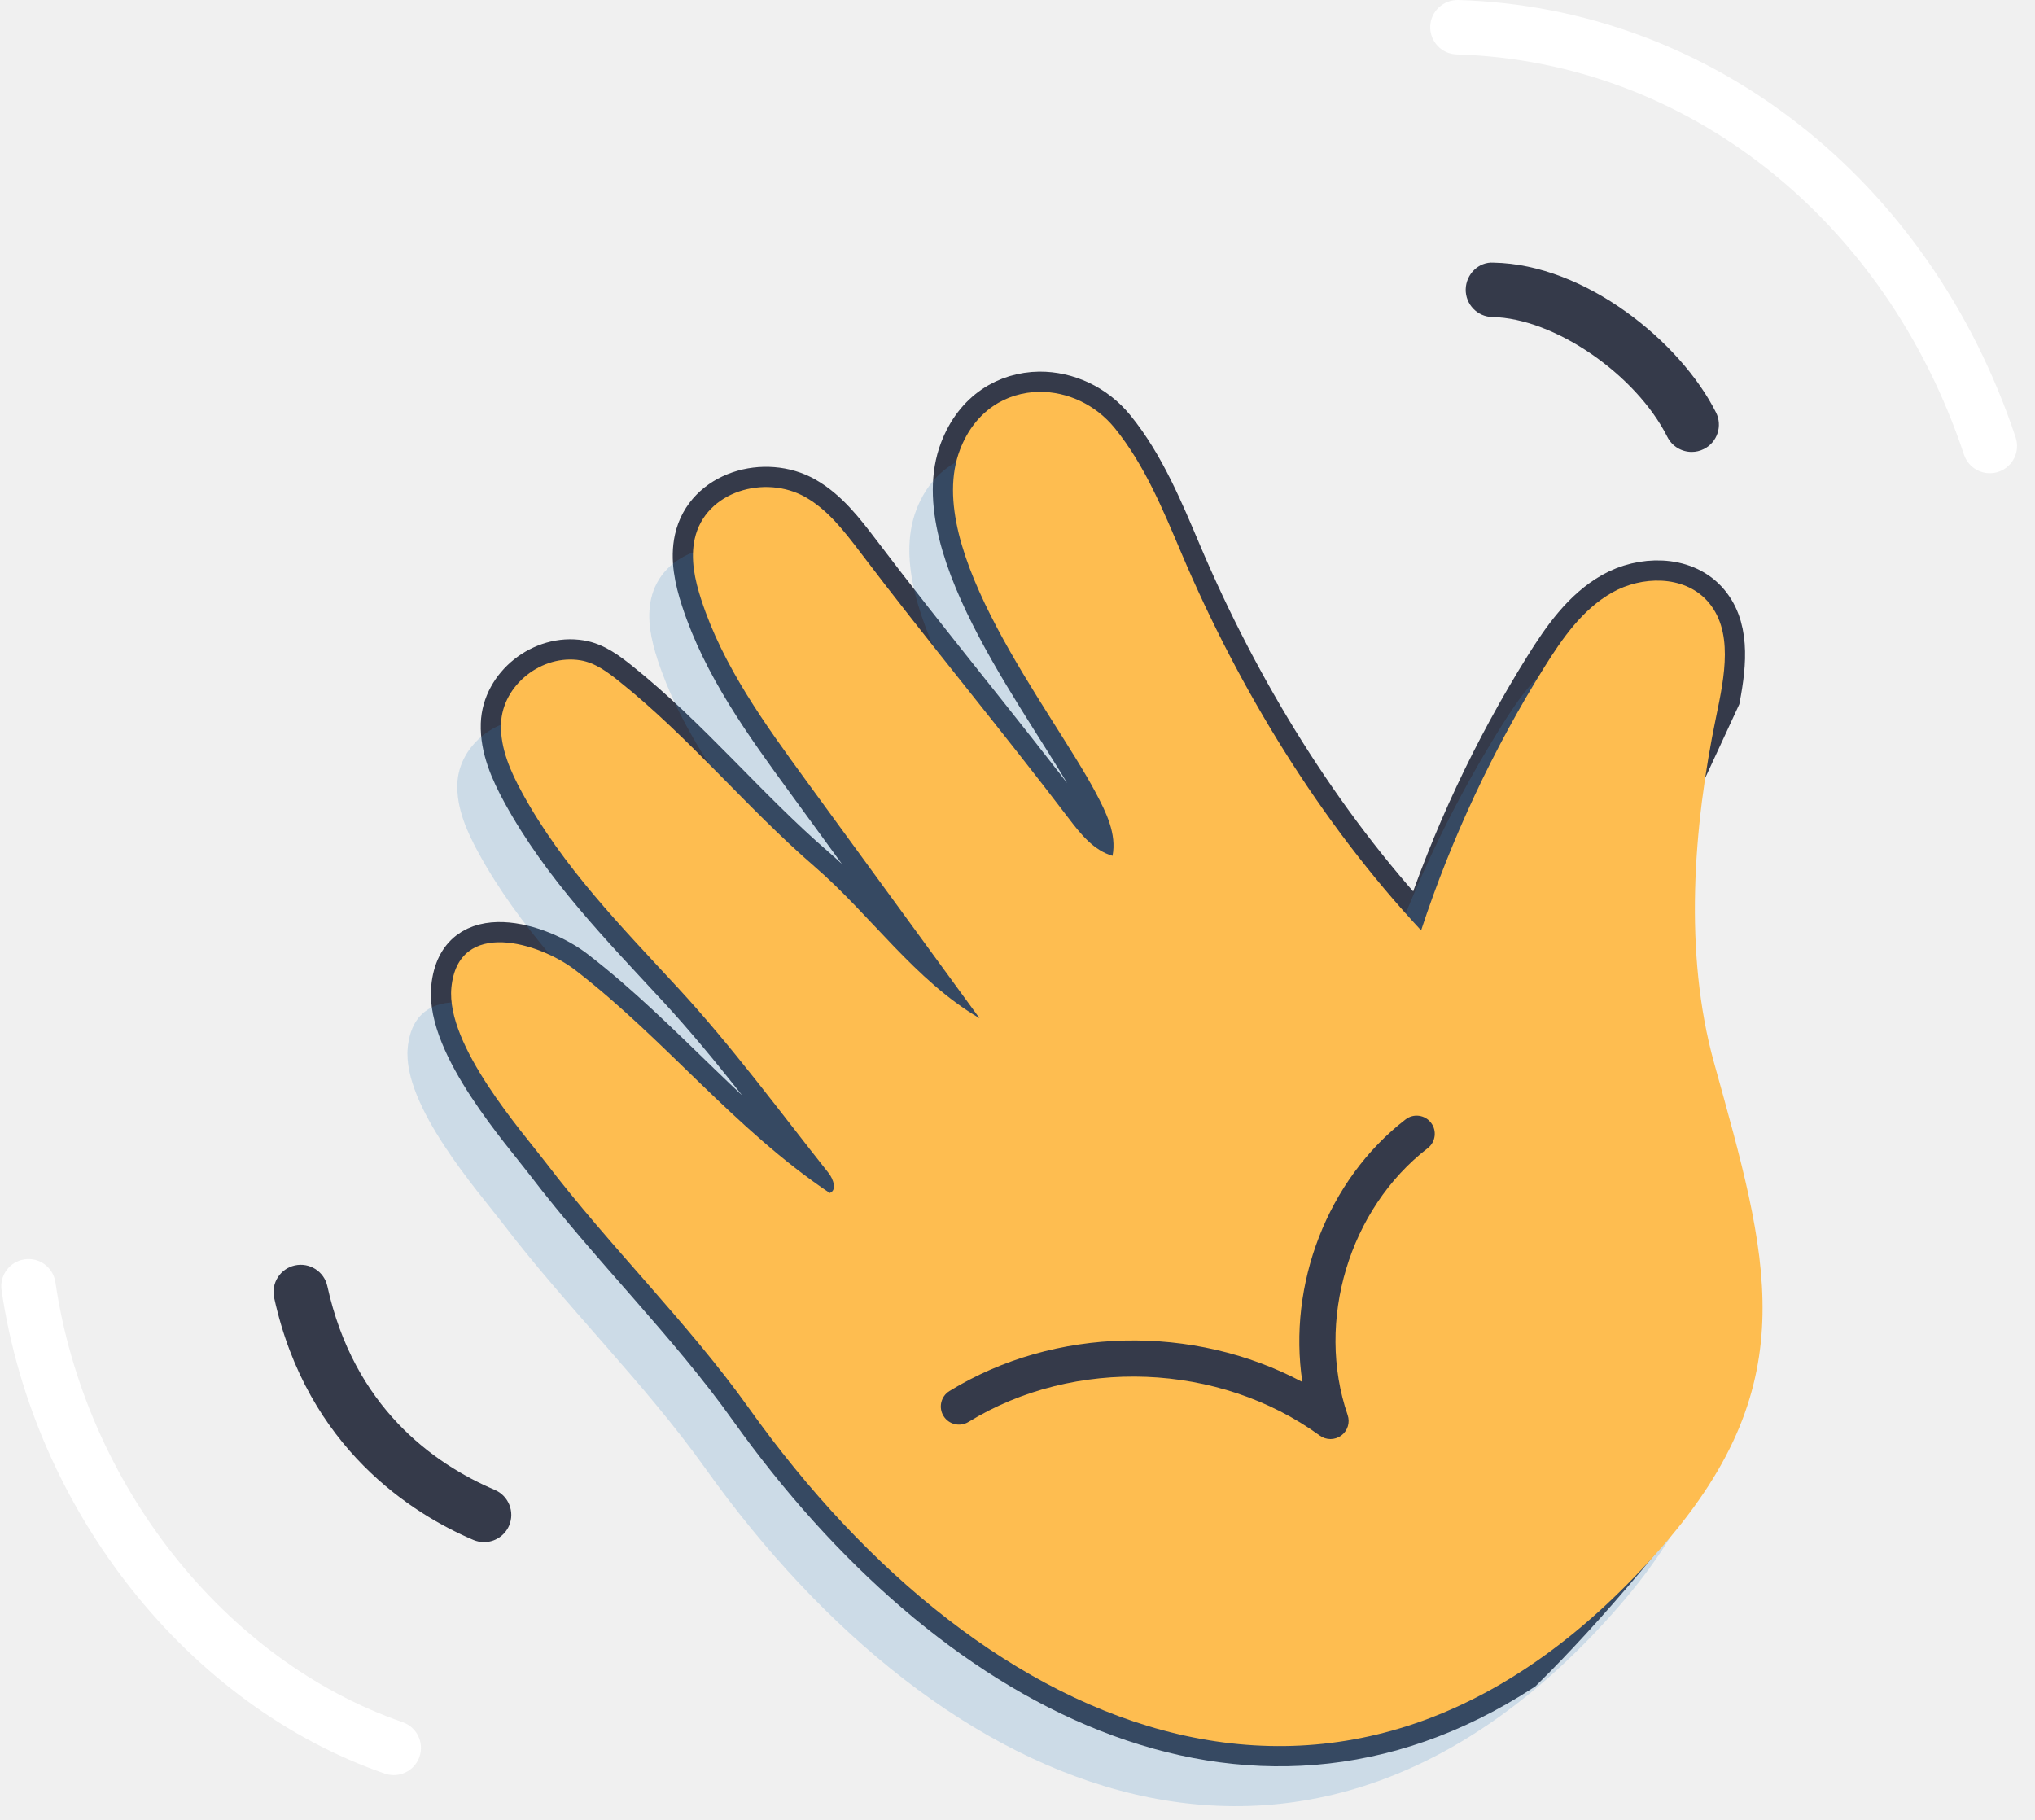
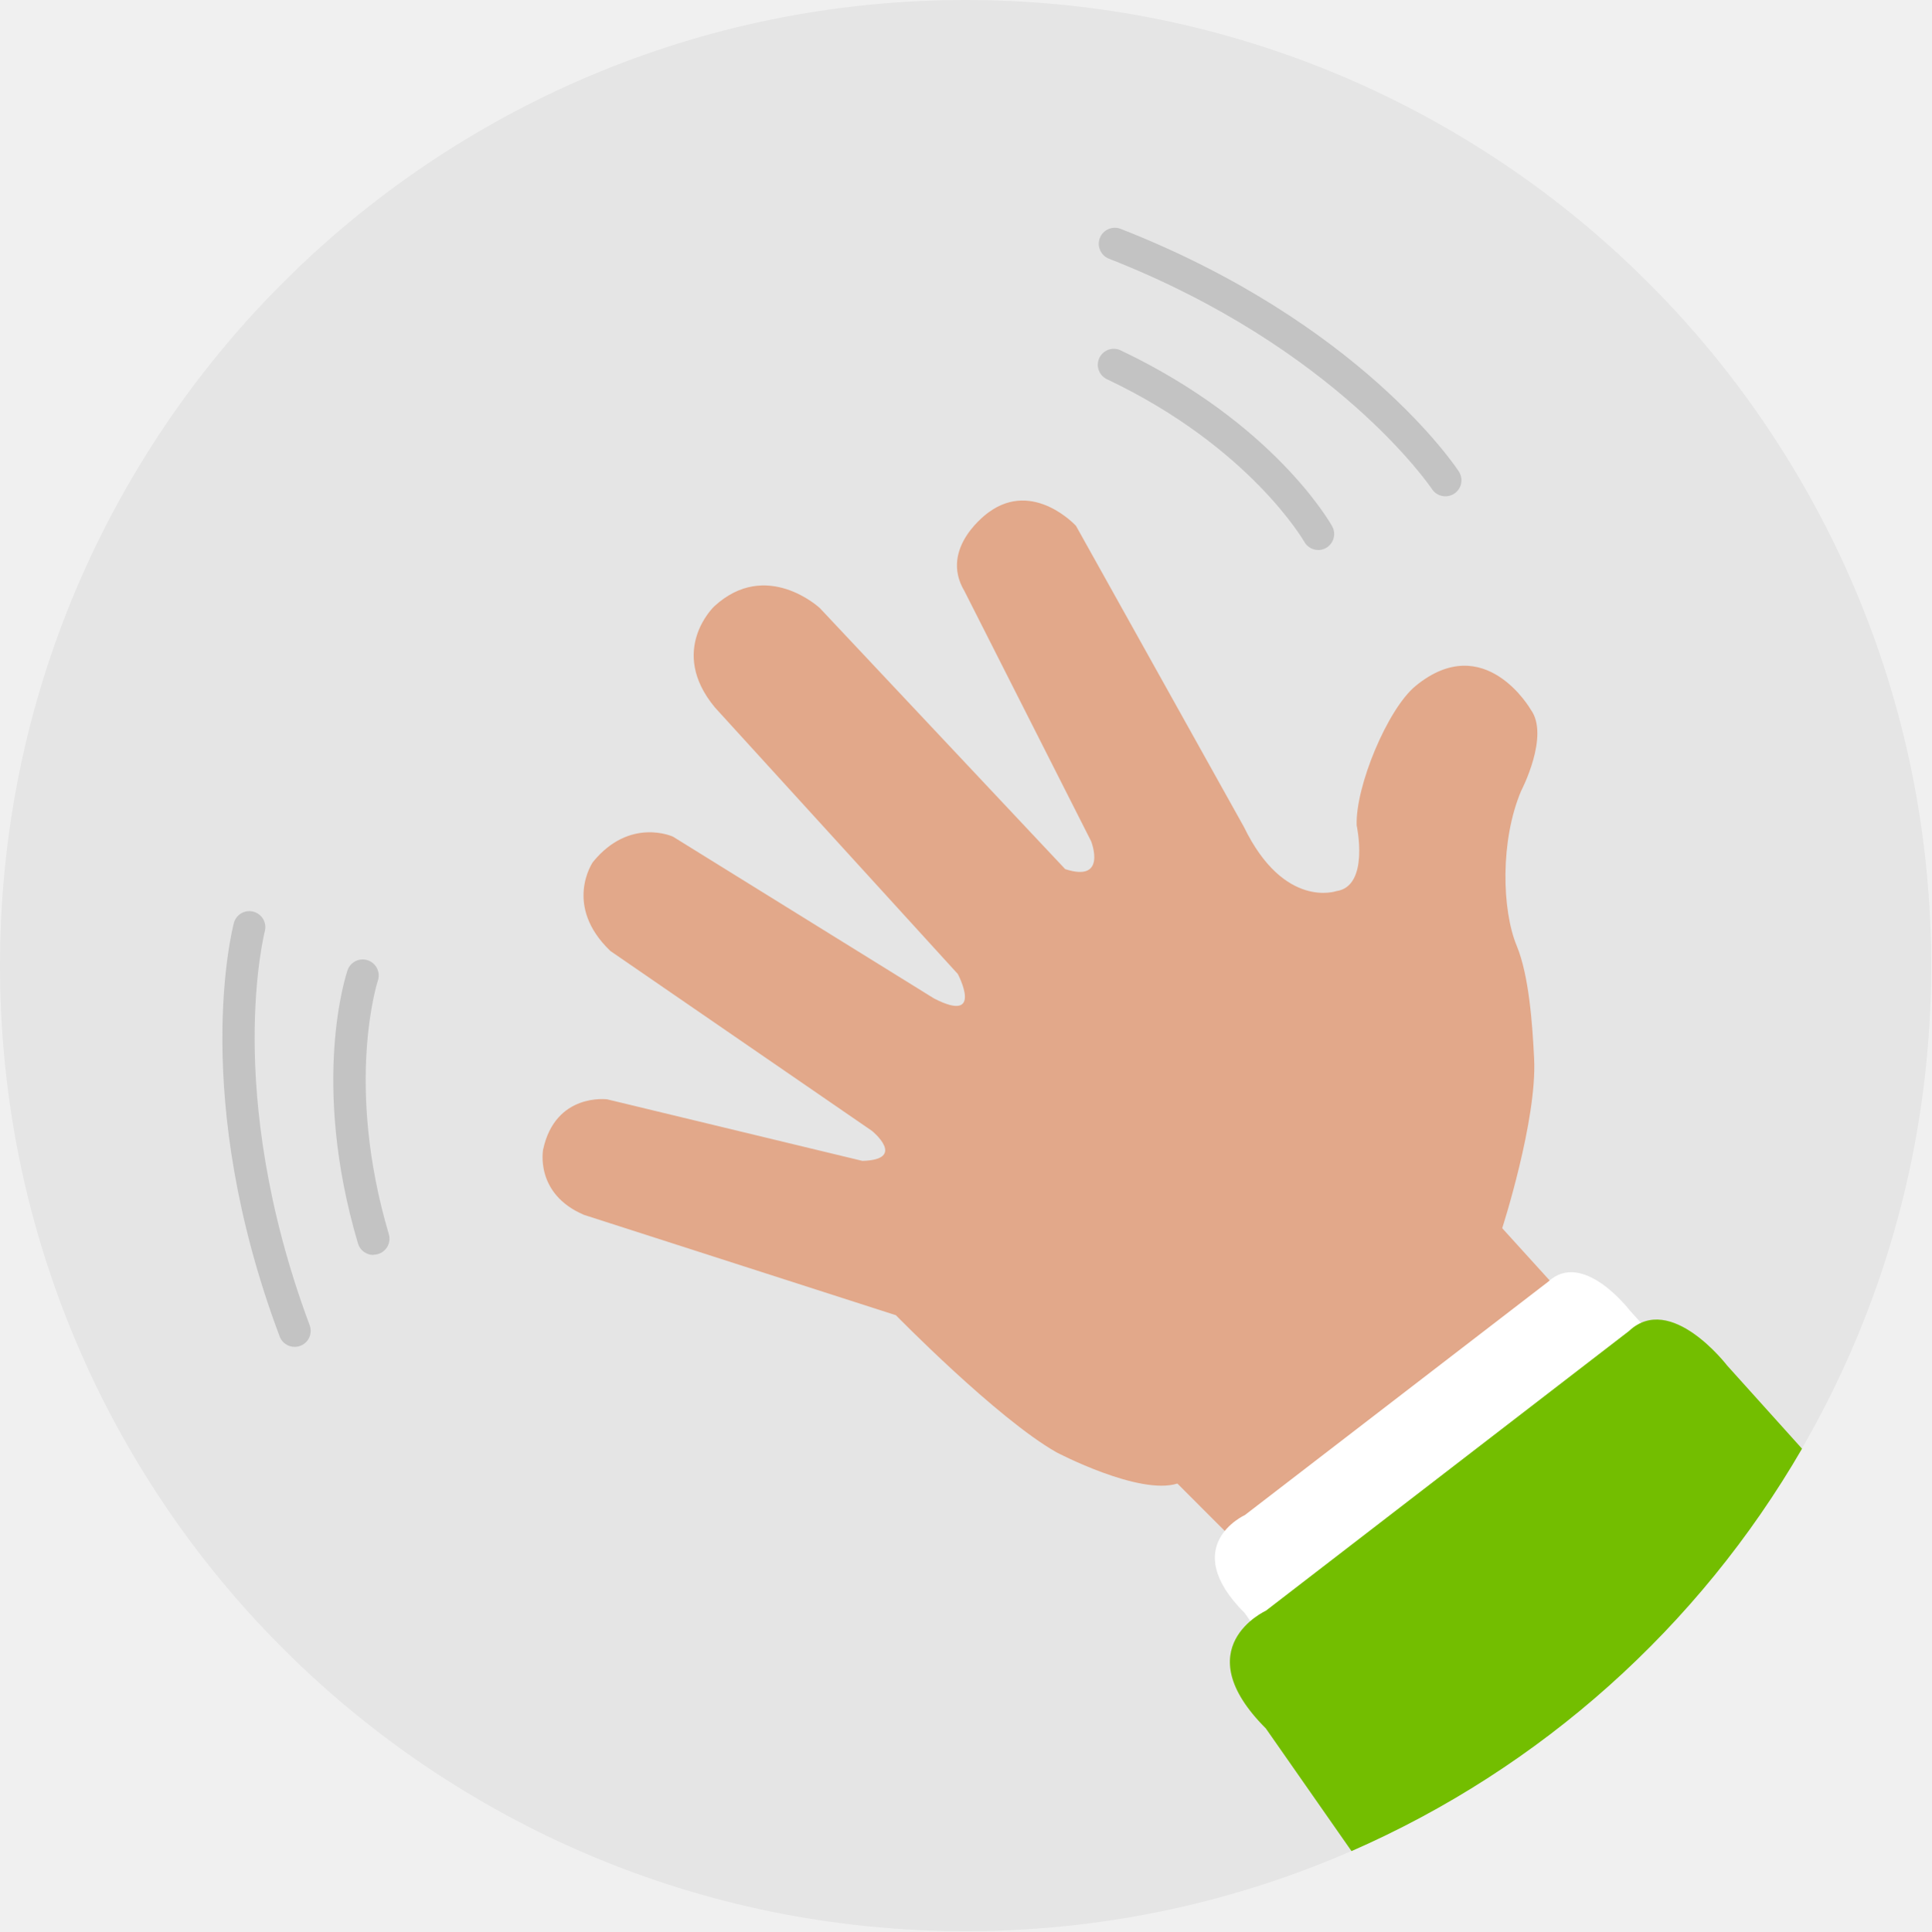
- <svg xmlns="http://www.w3.org/2000/svg" width="151px" height="135px" viewBox="0 0 151 135" version="1.1">
-   <g id="02_Zugang-anonym---RS" stroke="none" stroke-width="1" fill="none" fill-rule="evenodd">
-     <g id="Zugang_anonym_5" transform="translate(-908, -414)">
-       <g id="Group-6" transform="translate(908.0941, 414)">
-         <path d="M77.03,29.077 C79.082,29.061 81.184,29.997 82.627,31.775 C84.832,34.486 86.227,37.885 87.58,41.074 C91.861,51.158 97.833,60.963 105.354,69.039 C107.608,62.193 110.687,55.619 114.501,49.503 C115.836,47.363 117.338,45.205 119.536,43.966 C121.732,42.726 124.804,42.69 126.53,44.528 C128.279,46.392 128.021,49.187 127.527,51.795 C125.651,55.864 123.32,60.885 120.535,66.857 L120.535,66.857 L125.226,101 C127.502,104.314 125.938,109.181 120.535,115.602 C117.81,118.84 115.258,121.629 112.88,123.97 C92.454,137.259 70.334,125.345 55.491,104.516 C51.003,98.213 45.157,92.502 40.407,86.272 C38.691,84.023 32.982,77.585 33.399,73.288 C33.911,68.074 39.972,69.965 42.599,71.992 C49.27,77.135 54.395,83.782 61.469,88.524 C62.021,88.34 61.753,87.506 61.393,87.051 C57.731,82.431 54.201,77.627 50.214,73.308 C46.003,68.749 41.66,64.328 38.654,58.833 C37.788,57.25 37.02,55.523 37.081,53.718 C37.178,50.831 40.12,48.525 42.984,49.001 C44.068,49.181 44.988,49.872 45.847,50.557 C51.102,54.753 55.316,59.955 60.365,64.318 C61.687,65.459 62.923,66.734 64.151,68.031 L65.07,69.006 C67.372,71.447 69.709,73.872 72.588,75.558 C68.298,69.68 64.008,63.801 59.719,57.922 C56.654,53.722 53.544,49.432 51.937,44.49 C51.463,43.037 51.125,41.48 51.455,39.987 C52.239,36.434 56.693,35.191 59.677,36.894 C61.332,37.839 62.533,39.397 63.688,40.914 C68.774,47.631 74.113,54.034 79.201,60.721 C80.081,61.879 81.059,63.104 82.456,63.508 C82.781,61.882 81.977,60.265 81.199,58.8 C77.924,52.638 68.296,40.798 71.139,33.37 C72.254,30.458 74.589,29.11 77.03,29.077 Z" id="Combined-Shape" stroke="#353A4A" stroke-width="3" />
-         <path d="M123.847,83.303 C121.595,75.174 122.312,65.795 124.007,57.642 C124.622,54.686 125.356,51.188 123.291,48.986 C121.564,47.148 118.493,47.185 116.297,48.425 C114.099,49.663 112.597,51.822 111.262,53.962 C107.447,60.078 104.369,66.651 102.115,73.497 C94.593,65.422 88.622,55.617 84.341,45.532 C82.988,42.344 81.593,38.945 79.388,36.233 C77.945,34.456 75.843,33.52 73.791,33.536 C71.35,33.568 69.015,34.916 67.9,37.829 C65.057,45.256 74.685,57.096 77.96,63.258 C78.738,64.723 79.542,66.34 79.217,67.967 C77.82,67.563 76.842,66.338 75.961,65.18 C70.874,58.493 65.535,52.09 60.449,45.372 C59.294,43.856 58.093,42.298 56.438,41.353 C53.454,39.649 49,40.892 48.216,44.446 C47.886,45.939 48.224,47.496 48.698,48.948 C50.305,53.89 53.415,58.18 56.48,62.38 C60.768,68.259 65.058,74.138 69.349,80.017 C64.551,77.206 61.257,72.345 57.126,68.776 C52.077,64.413 47.863,59.212 42.608,55.016 C41.749,54.331 40.829,53.64 39.745,53.459 C36.881,52.984 33.939,55.289 33.842,58.176 C33.781,59.982 34.549,61.708 35.415,63.292 C38.421,68.787 42.764,73.208 46.975,77.767 C50.962,82.085 54.492,86.89 58.153,91.51 C58.514,91.965 58.782,92.798 58.23,92.983 C51.156,88.24 46.031,81.594 39.36,76.45 C36.733,74.424 30.672,72.533 30.16,77.747 C29.743,82.044 35.452,88.481 37.168,90.73 C41.918,96.961 47.764,102.671 52.252,108.974 C69.68,133.431 97.142,145.597 120.113,119.103 C130.713,106.876 127.825,97.661 123.847,83.303" id="Fill-3" fill-opacity="0.2" fill="#3F88C5" fill-rule="nonzero" />
-         <path d="M127.086,78.844 C124.835,70.715 125.551,61.336 127.246,53.183 C127.862,50.227 128.595,46.729 126.53,44.528 C124.804,42.69 121.732,42.726 119.536,43.966 C117.338,45.205 115.836,47.363 114.501,49.503 C110.687,55.619 107.608,62.193 105.354,69.039 C97.833,60.963 91.861,51.158 87.58,41.074 C86.227,37.885 84.832,34.486 82.627,31.775 C81.184,29.997 79.082,29.061 77.03,29.077 C74.589,29.11 72.254,30.458 71.139,33.37 C68.296,40.798 77.924,52.638 81.199,58.8 C81.977,60.265 82.781,61.882 82.456,63.508 C81.059,63.104 80.081,61.879 79.201,60.721 C74.113,54.034 68.774,47.631 63.688,40.914 C62.533,39.397 61.332,37.839 59.677,36.894 C56.693,35.191 52.239,36.434 51.455,39.987 C51.125,41.48 51.463,43.037 51.937,44.49 C53.544,49.432 56.654,53.722 59.719,57.922 C64.008,63.801 68.298,69.68 72.588,75.558 C67.79,72.747 64.496,67.886 60.365,64.318 C55.316,59.955 51.102,54.753 45.847,50.557 C44.988,49.872 44.068,49.181 42.984,49.001 C40.12,48.525 37.178,50.831 37.081,53.718 C37.02,55.523 37.788,57.25 38.654,58.833 C41.66,64.328 46.003,68.749 50.214,73.308 C54.201,77.627 57.731,82.431 61.393,87.051 C61.753,87.506 62.021,88.34 61.469,88.524 C54.395,83.782 49.27,77.135 42.599,71.992 C39.972,69.965 33.911,68.074 33.399,73.288 C32.982,77.585 38.691,84.023 40.407,86.272 C45.157,92.502 51.003,98.213 55.491,104.516 C72.919,128.973 100.381,141.139 123.352,114.644 C133.952,102.418 131.064,93.202 127.086,78.844" id="Fill-3" fill="#FEBD50" />
-         <path d="M98.63,106.787 C98.352,106.787 98.075,106.701 97.838,106.529 C90.363,101.093 79.645,100.677 71.769,105.516 C71.135,105.904 70.305,105.707 69.916,105.073 C69.527,104.44 69.725,103.611 70.359,103.222 C78.169,98.421 88.494,98.26 96.543,102.551 C95.448,95.336 98.386,87.555 104.199,83.069 C104.785,82.613 105.632,82.722 106.087,83.312 C106.541,83.9 106.433,84.746 105.843,85.201 C100.01,89.705 97.511,98.032 99.903,105.003 C100.095,105.558 99.903,106.175 99.431,106.523 C99.193,106.698 98.911,106.787 98.63,106.787" id="Fill-4" fill="#353A4A" />
-         <path d="M35.823,114.434 C35.559,114.434 35.29,114.382 35.031,114.273 C30.565,112.367 22.704,107.498 20.249,96.305 C20.011,95.215 20.7,94.139 21.79,93.9 C22.878,93.664 23.956,94.349 24.196,95.44 C26.158,104.392 32.034,108.601 36.616,110.556 C37.642,110.994 38.119,112.18 37.683,113.206 C37.354,113.974 36.608,114.434 35.823,114.434" id="Fill-5" fill="#353A4A" />
-         <path d="M29.122,131.724 C28.902,131.724 28.68,131.687 28.46,131.612 C13.857,126.558 2.429,112.144 0.022,95.742 C-0.14,94.638 0.623,93.611 1.726,93.45 C2.825,93.282 3.857,94.05 4.018,95.155 C6.213,110.104 16.566,123.222 29.781,127.795 C30.836,128.16 31.394,129.309 31.03,130.364 C30.74,131.199 29.958,131.724 29.122,131.724" id="Fill-6" fill="#FFFFFF" />
-         <path d="M125.432,33.536 C124.693,33.536 123.981,33.128 123.627,32.422 C121.286,27.766 115.222,23.611 110.646,23.527 C109.531,23.507 108.644,22.587 108.663,21.471 C108.684,20.356 109.616,19.417 110.72,19.489 C117.531,19.611 124.596,25.356 127.235,30.607 C127.736,31.605 127.335,32.818 126.339,33.319 C126.048,33.466 125.738,33.536 125.432,33.536" id="Fill-7" fill="#353A4A" />
-         <path d="M147.553,35.115 C146.706,35.115 145.919,34.581 145.637,33.734 C139.796,16.21 125.018,4.554 107.988,4.039 C106.873,4.004 105.997,3.073 106.03,1.958 C106.065,0.843 107.002,-0.021 108.111,0 C126.853,0.569 143.087,13.308 149.469,32.457 C149.822,33.516 149.25,34.659 148.192,35.012 C147.98,35.083 147.765,35.115 147.553,35.115" id="Fill-8" fill="#FFFFFF" />
-       </g>
+ <svg xmlns="http://www.w3.org/2000/svg" viewBox="0 0 566.93 566.93">
+   <g id="b1b5b6f5-4183-4b53-95d5-540d5fdb55aa" data-name="Copy">
+     <g style="opacity:0.05">
+       <circle cx="283.46" cy="283.46" r="283.46" />
    </g>
+     <path d="M457.33,378.55l-16.34-18s10.27-31.76,9.37-49.76c-.49-9.94-1.47-24.37-5.11-33.15-4.36-10.51-4.88-30.89,1.3-45.47,0,0,8.47-16.17,2.82-23.86,0,0-13.48-23.52-33.74-7-8.3,6.76-17.79,29.67-17.36,41,0,0,3.88,17.92-6,19.29,0,0-15.34,5.37-27.09-18.83l-49.31-88.4s-12.45-13.61-25.61-4c0,0-14.82,10.31-7.12,23.18l37.16,73.38s4.88,12.28-7.6,8.21L240.66,178.5s-15.68-14.61-31-.49c0,0-13.69,12.92.21,29.67l71.31,78.25s7.87,14.84-7,7.17l-76.62-47.49s-12.68-5.88-23.53,7.48c0,0-8.79,12.72,5.15,26.08L256,332s10.34,8.42-2.84,8.79l-74.92-18.07s-15.18-2-18.8,14.72c0,0-2.56,13,12,19.2L263,386.1s29.65,30.32,47.15,40.25c0,0,24.24,12.74,35.49,9.16L370.8,460.7Z" style="fill:#e2a88a" />
+     <path d="M454.45,376.29l-89,68.47s-19.84,9,0,28.83l34,48.57,118-94.29-39-43.17S464.67,366.68,454.45,376.29Z" style="fill:#fff" />
+     <path d="M529,425.28l-22-24.44s-16.57-21.61-28.81-10.09l-106.58,82.1s-23.76,10.8,0,34.56l25.14,36A284.61,284.61,0,0,0,529,425.28Z" style="fill:#73be00" />
+     <path d="M86.49,395.39a4.71,4.71,0,0,1-4.4-3.05C55.71,322.06,68.12,273,68.66,270.91a4.7,4.7,0,0,1,9.09,2.39c-.07.28-3.1,12.3-3,32.36.08,18.63,3,48.22,16.15,83.37a4.7,4.7,0,0,1-4.4,6.36Z" style="fill:#c3c3c3" />
+     <path d="M109.59,368.4a4.71,4.71,0,0,1-4.51-3.37c-14-47.29-3.5-79-3-80.36a4.7,4.7,0,0,1,8.9,3c-.15.44-9.89,30.55,3.17,74.67a4.7,4.7,0,0,1-4.51,6Z" style="fill:#c3c3c3" />
+     <path d="M424.3,145.69a4.67,4.67,0,0,1-3.93-2.12h0c-.27-.41-27.93-41.41-94.84-67.63A4.7,4.7,0,1,1,329,67.19c69.9,27.38,98.1,69.44,99.26,71.22a4.7,4.7,0,0,1-3.92,7.28Z" style="fill:#c3c3c3" />
+     <path d="M387,161.46a4.7,4.7,0,0,1-4.1-2.4c-.18-.31-16-27.75-57.63-47.59a4.7,4.7,0,1,1,4-8.48c44.52,21.23,61.1,50.25,61.79,51.48a4.7,4.7,0,0,1-4.1,7Z" style="fill:#c3c3c3" />
  </g>
</svg>
